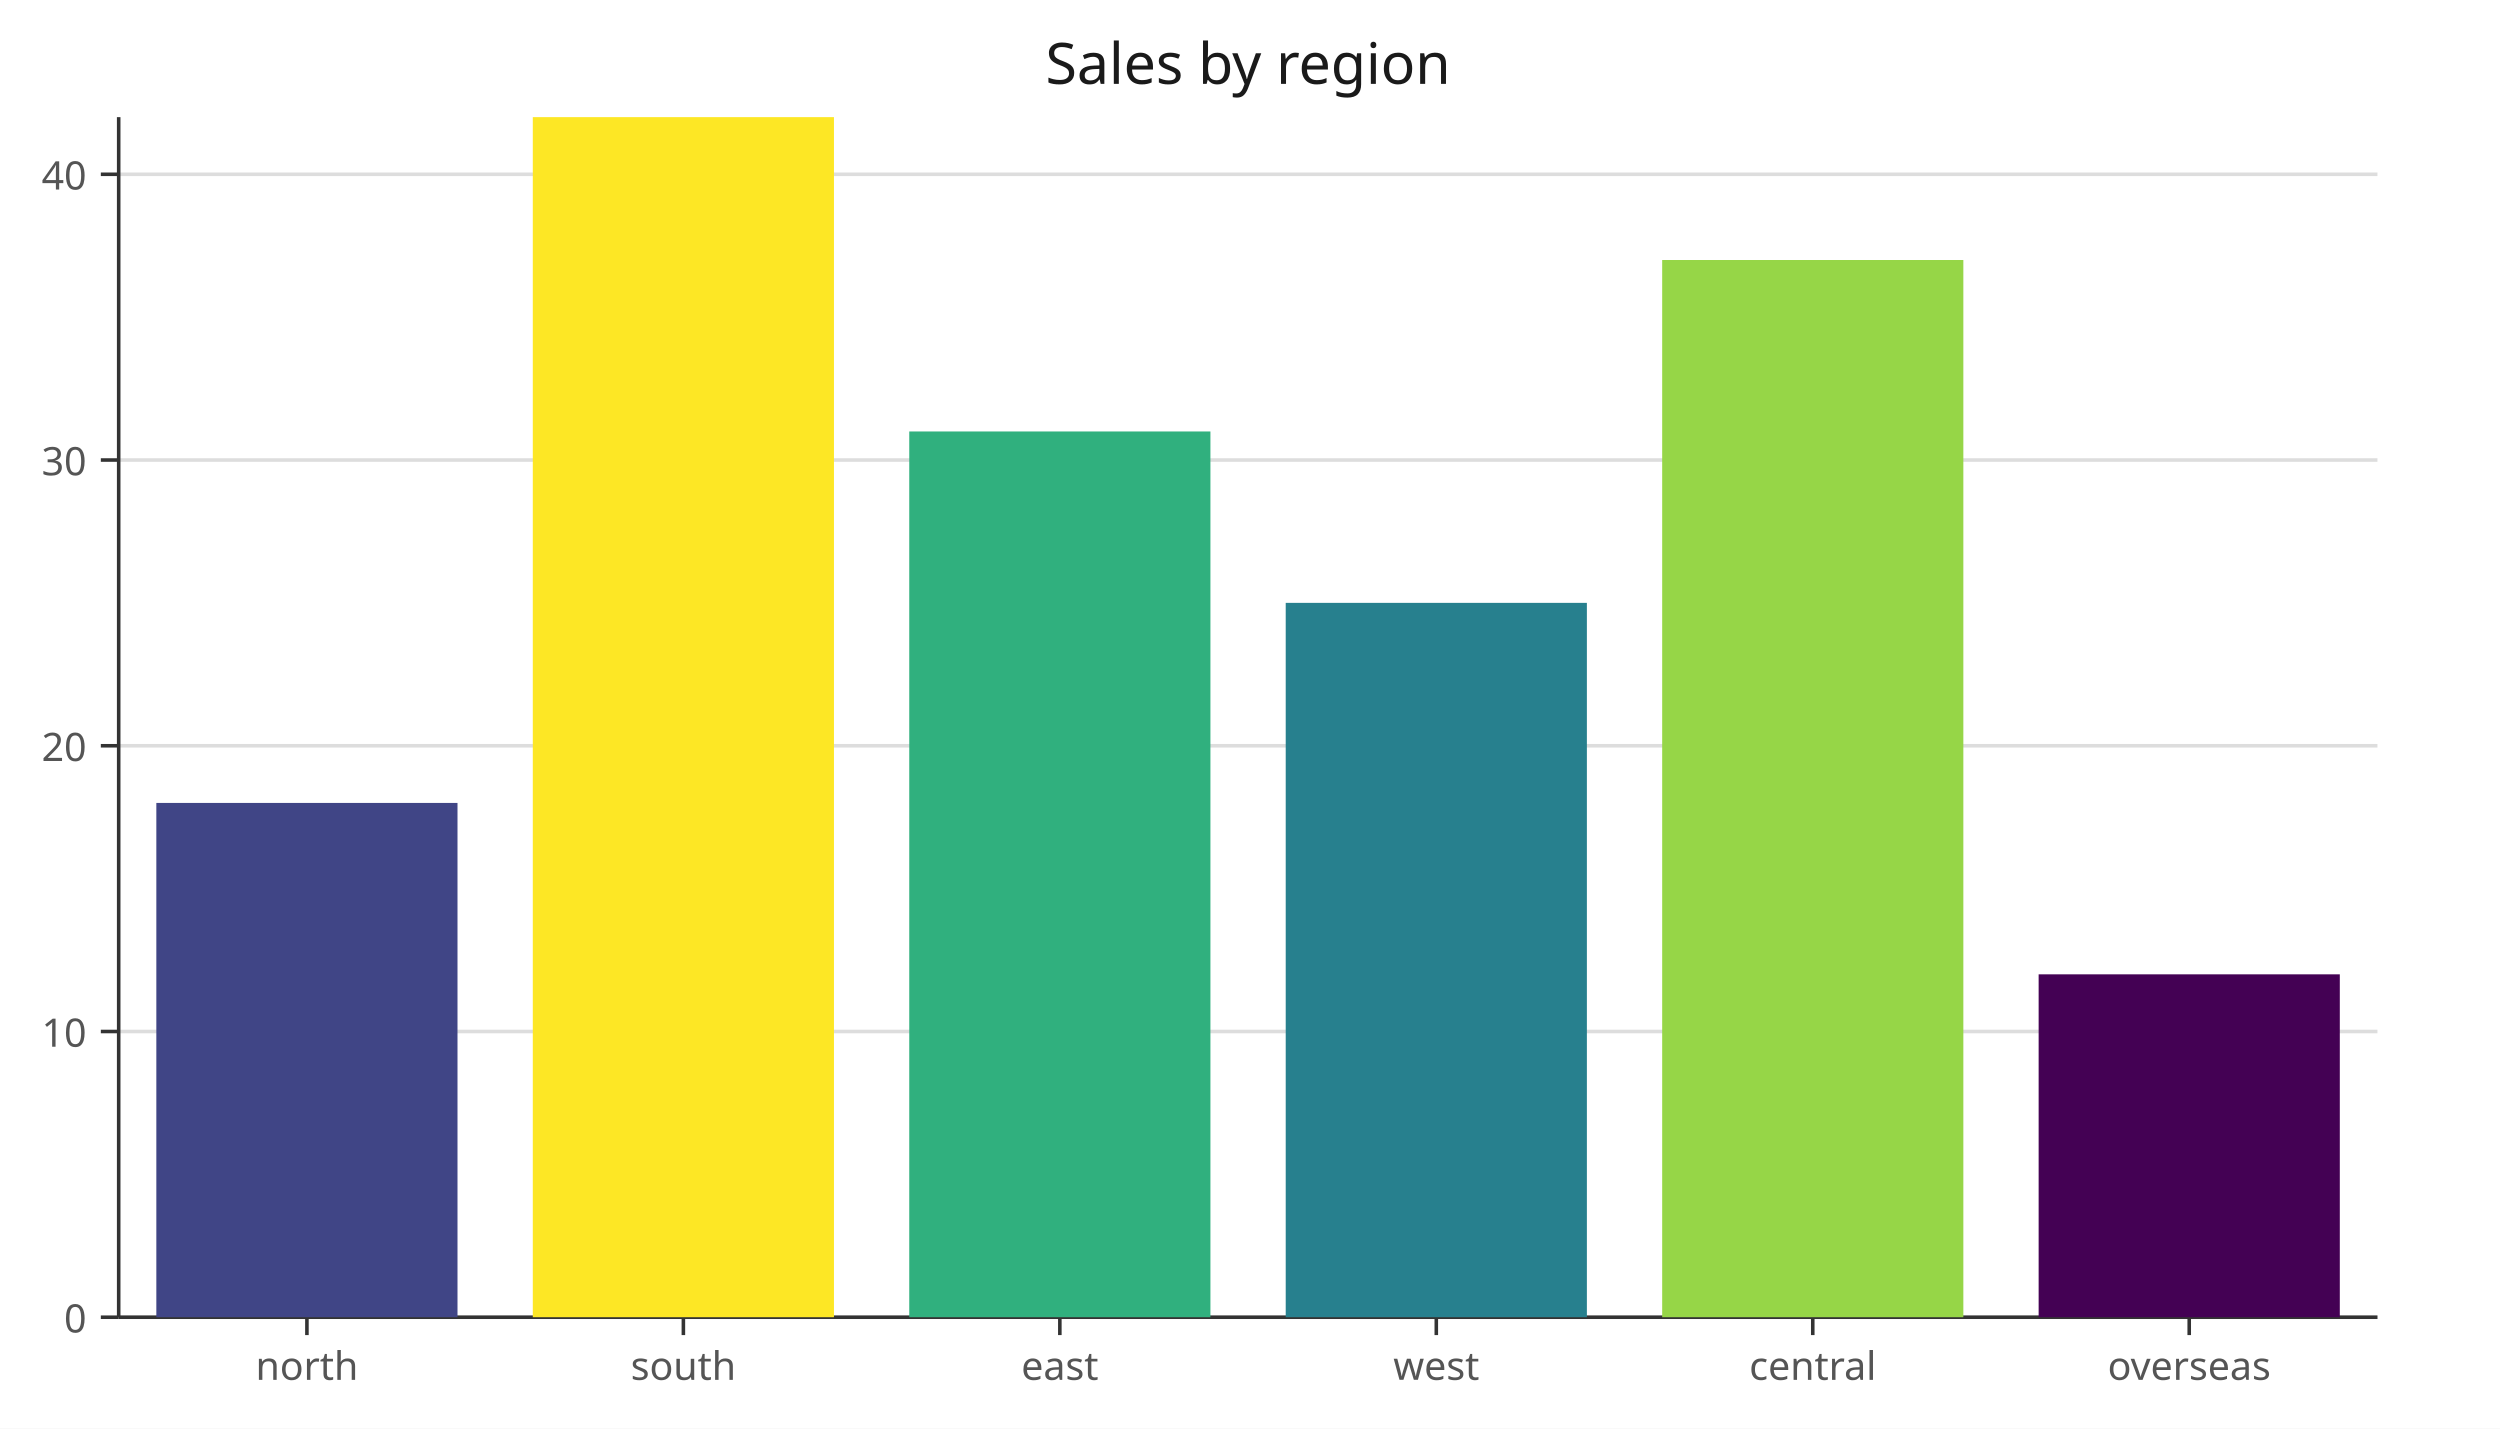
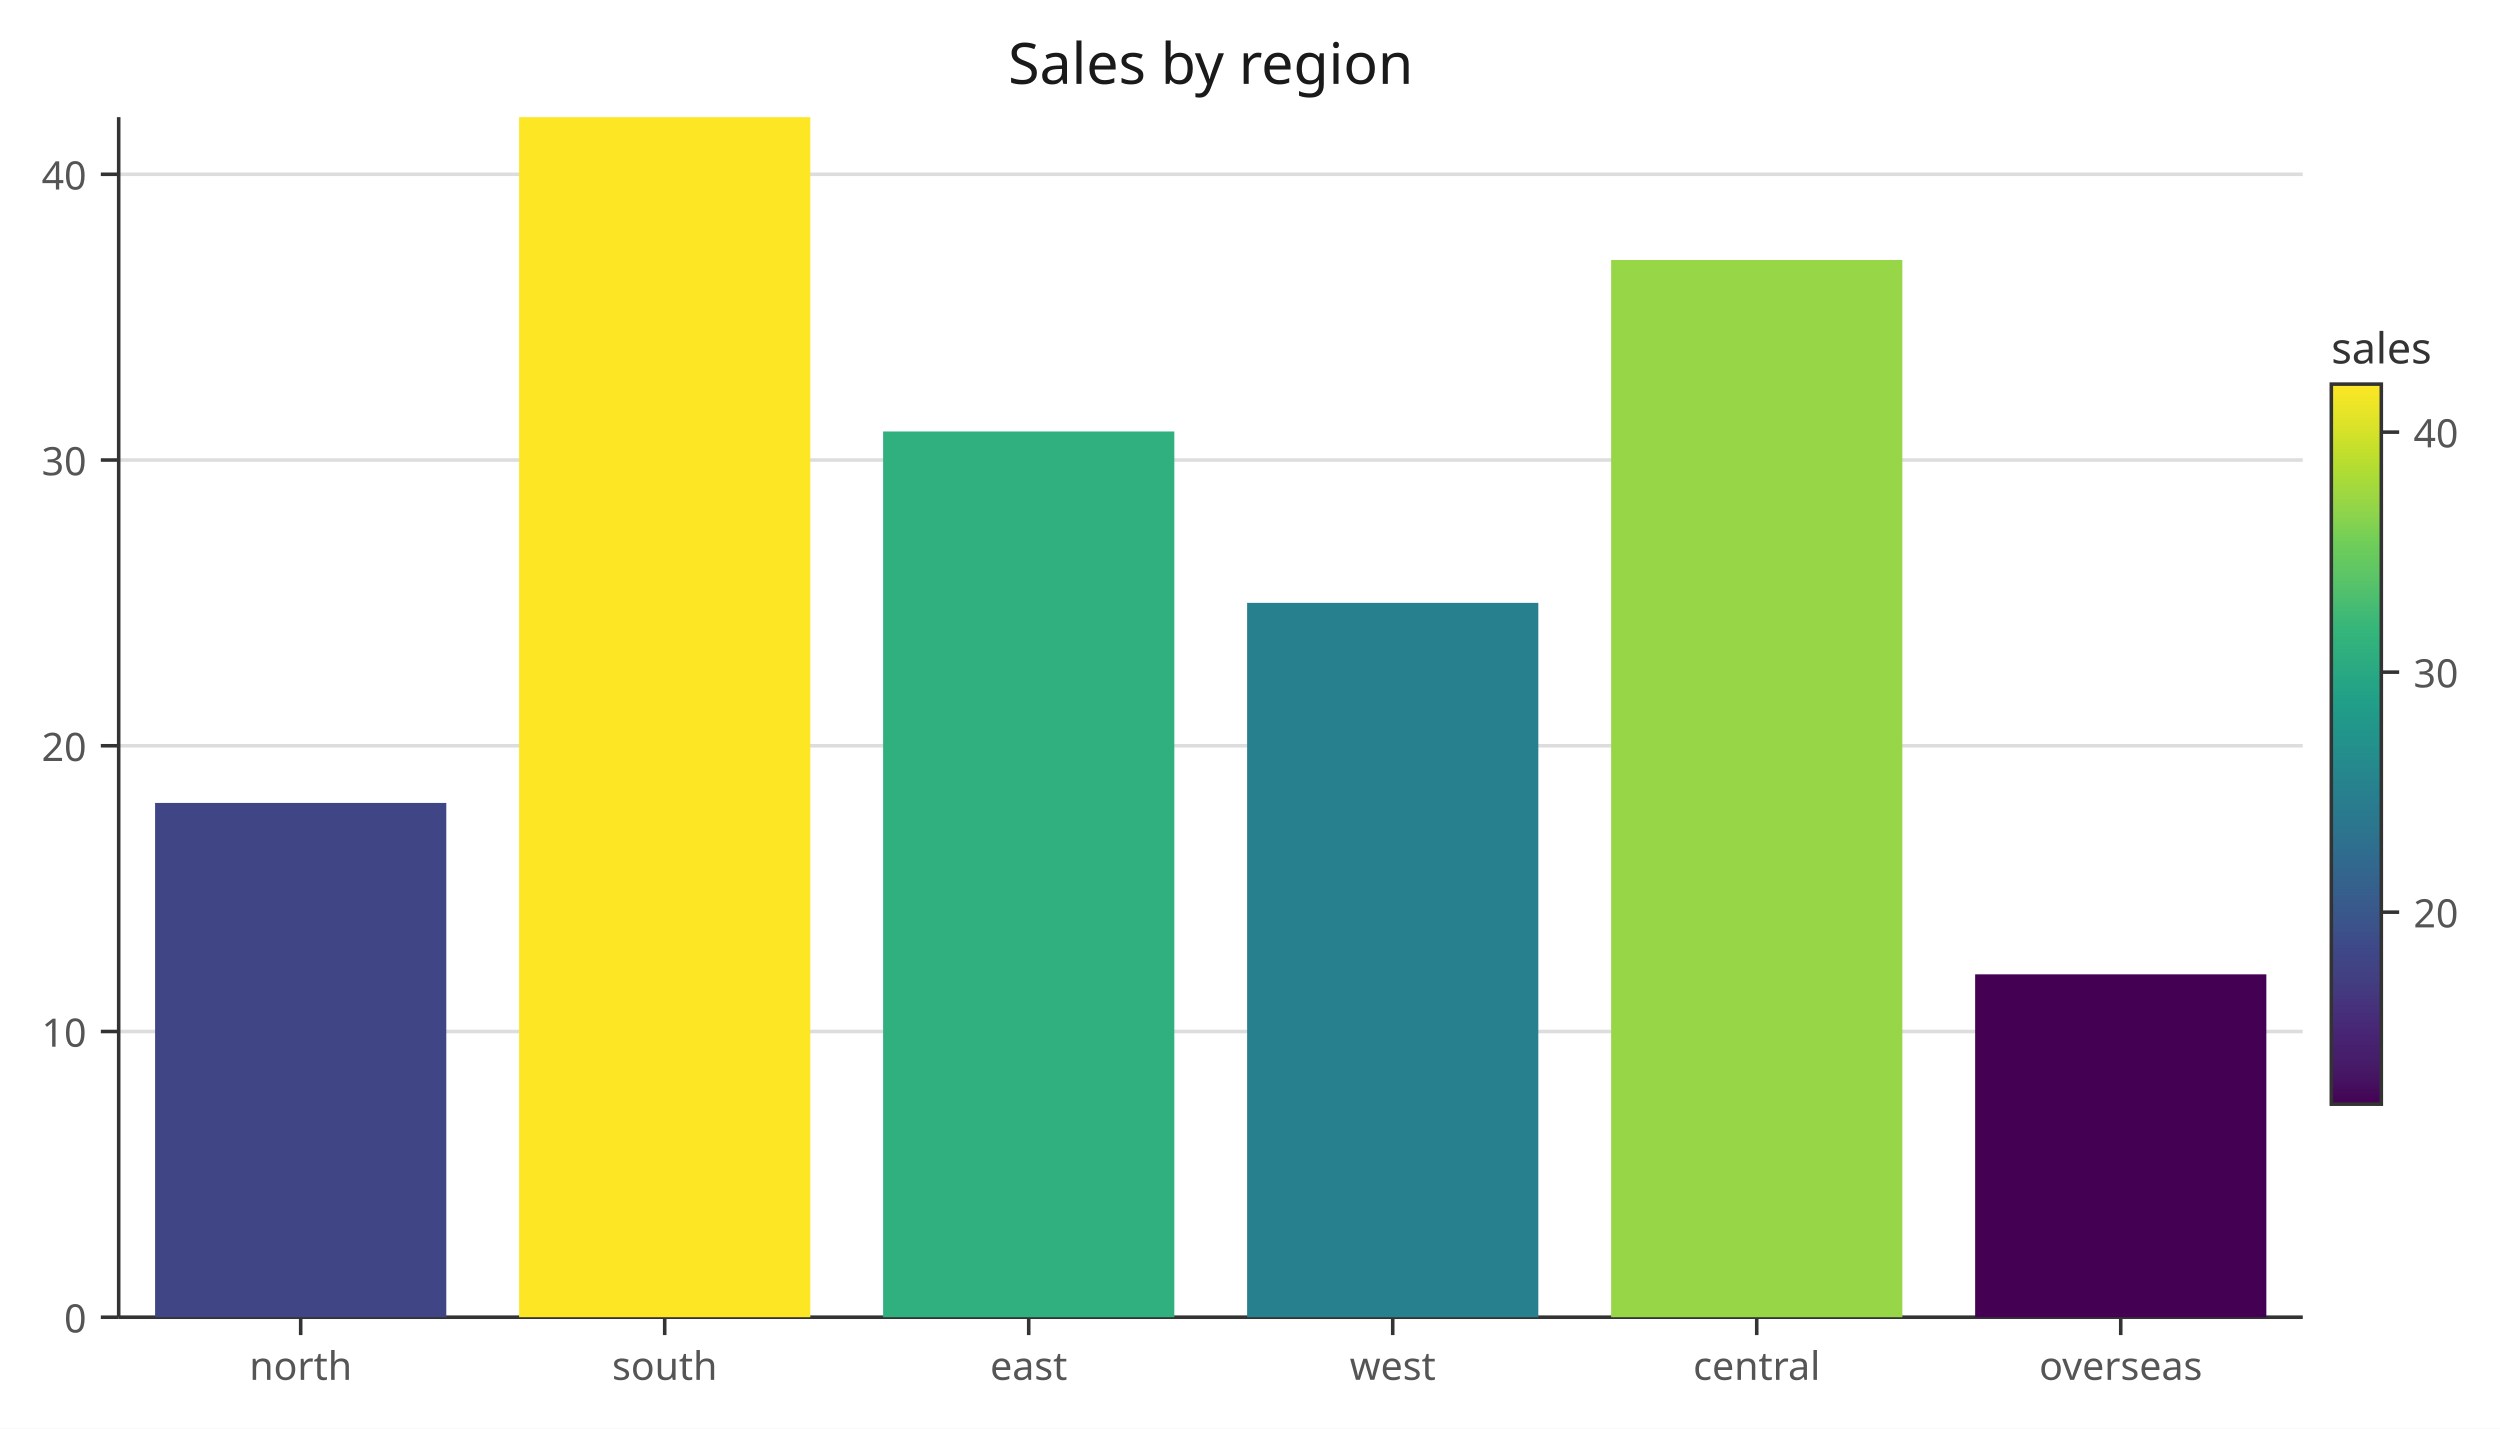
<svg xmlns="http://www.w3.org/2000/svg" width="700" height="400" viewBox="0 0 700 400">
  <defs>
    <clipPath id="c1">
-       <path d="M33.232,32.8 L665.687,32.8 L665.687,368.825 L33.232,368.825 Z" />
+       <path d="M33.232,32.8 L644.768,32.8 L644.768,368.825 L33.232,368.825 Z" />
    </clipPath>
+     <linearGradient id="g2" gradientUnits="userSpaceOnUse" x1="652.768" y1="309.17" x2="652.768" y2="107.555">
+       <stop offset="0" stop-color="#440154" />
+       <stop offset="0.031" stop-color="#451260" />
+       <stop offset="0.062" stop-color="#461d6a" />
+       <stop offset="0.094" stop-color="#472473" />
+       <stop offset="0.125" stop-color="#472e7a" />
+       <stop offset="0.156" stop-color="#44397f" />
+       <stop offset="0.188" stop-color="#414284" />
+       <stop offset="0.219" stop-color="#3e4989" />
+       <stop offset="0.25" stop-color="#3b538a" />
+       <stop offset="0.281" stop-color="#385b8c" />
+       <stop offset="0.312" stop-color="#34638d" />
+       <stop offset="0.344" stop-color="#306b8e" />
+       <stop offset="0.375" stop-color="#2d738e" />
+       <stop offset="0.406" stop-color="#2a7a8e" />
+       <stop offset="0.438" stop-color="#27818e" />
+       <stop offset="0.469" stop-color="#25898d" />
+       <stop offset="0.5" stop-color="#23918c" />
+       <stop offset="0.531" stop-color="#21988a" />
+       <stop offset="0.562" stop-color="#21a088" />
+       <stop offset="0.594" stop-color="#28a784" />
+       <stop offset="0.625" stop-color="#2eae7f" />
+       <stop offset="0.656" stop-color="#33b57b" />
+       <stop offset="0.688" stop-color="#44bb74" />
+       <stop offset="0.719" stop-color="#55c26b" />
+       <stop offset="0.75" stop-color="#63c862" />
+       <stop offset="0.781" stop-color="#70ce58" />
+       <stop offset="0.812" stop-color="#88d34e" />
+       <stop offset="0.844" stop-color="#9cd743" />
+       <stop offset="0.875" stop-color="#addc34" />
+       <stop offset="0.906" stop-color="#c2df2b" />
+       <stop offset="0.938" stop-color="#d8e229" />
+       <stop offset="0.969" stop-color="#ebe527" />
+       <stop offset="1" stop-color="#fde725" />
+     </linearGradient>
  </defs>
  <path d="M0,0 L700,0 L700,400 L0,400 Z" fill="#ffffff" />
-   <polyline fill="none" points="33.232,368.825 665.687,368.825" stroke="#dddddd" />
-   <polyline fill="none" points="33.232,288.819 665.687,288.819" stroke="#dddddd" />
-   <polyline fill="none" points="33.232,208.813 665.687,208.813" stroke="#dddddd" />
-   <polyline fill="none" points="33.232,128.807 665.687,128.807" stroke="#dddddd" />
-   <polyline fill="none" points="33.232,48.801 665.687,48.801" stroke="#dddddd" />
-   <polyline fill="none" points="33.232,368.825 665.687,368.825" stroke="#333333" />
+   <polyline fill="none" points="33.232,368.825 644.768,368.825" stroke="#dddddd" />
+   <polyline fill="none" points="33.232,288.819 644.768,288.819" stroke="#dddddd" />
+   <polyline fill="none" points="33.232,208.813 644.768,208.813" stroke="#dddddd" />
+   <polyline fill="none" points="33.232,128.807 644.768,128.807" stroke="#dddddd" />
+   <polyline fill="none" points="33.232,48.801 644.768,48.801" stroke="#dddddd" />
+   <polyline fill="none" points="33.232,368.825 644.768,368.825" stroke="#333333" />
  <polyline fill="none" points="33.232,32.8 33.232,368.825" stroke="#333333" />
-   <polyline fill="none" points="85.937,368.825 85.937,373.825" stroke="#333333" />
-   <text x="85.937" y="377.825" font-family="sans-serif" font-size="11" text-anchor="middle" dominant-baseline="hanging" fill="#555555">north</text>
-   <polyline fill="none" points="191.346,368.825 191.346,373.825" stroke="#333333" />
-   <text x="191.346" y="377.825" font-family="sans-serif" font-size="11" text-anchor="middle" dominant-baseline="hanging" fill="#555555">south</text>
-   <polyline fill="none" points="296.755,368.825 296.755,373.825" stroke="#333333" />
-   <text x="296.755" y="377.825" font-family="sans-serif" font-size="11" text-anchor="middle" dominant-baseline="hanging" fill="#555555">east</text>
-   <polyline fill="none" points="402.164,368.825 402.164,373.825" stroke="#333333" />
-   <text x="402.164" y="377.825" font-family="sans-serif" font-size="11" text-anchor="middle" dominant-baseline="hanging" fill="#555555">west</text>
-   <polyline fill="none" points="507.573,368.825 507.573,373.825" stroke="#333333" />
-   <text x="507.573" y="377.825" font-family="sans-serif" font-size="11" text-anchor="middle" dominant-baseline="hanging" fill="#555555">central</text>
-   <polyline fill="none" points="612.982,368.825 612.982,373.825" stroke="#333333" />
-   <text x="612.982" y="377.825" font-family="sans-serif" font-size="11" text-anchor="middle" dominant-baseline="hanging" fill="#555555">overseas</text>
+   <polyline fill="none" points="84.193,368.825 84.193,373.825" stroke="#333333" />
+   <text x="84.193" y="377.825" font-family="sans-serif" font-size="11" text-anchor="middle" dominant-baseline="hanging" fill="#555555">north</text>
+   <polyline fill="none" points="186.116,368.825 186.116,373.825" stroke="#333333" />
+   <text x="186.116" y="377.825" font-family="sans-serif" font-size="11" text-anchor="middle" dominant-baseline="hanging" fill="#555555">south</text>
+   <polyline fill="none" points="288.039,368.825 288.039,373.825" stroke="#333333" />
+   <text x="288.039" y="377.825" font-family="sans-serif" font-size="11" text-anchor="middle" dominant-baseline="hanging" fill="#555555">east</text>
+   <polyline fill="none" points="389.961,368.825 389.961,373.825" stroke="#333333" />
+   <text x="389.961" y="377.825" font-family="sans-serif" font-size="11" text-anchor="middle" dominant-baseline="hanging" fill="#555555">west</text>
+   <polyline fill="none" points="491.884,368.825 491.884,373.825" stroke="#333333" />
+   <text x="491.884" y="377.825" font-family="sans-serif" font-size="11" text-anchor="middle" dominant-baseline="hanging" fill="#555555">central</text>
+   <polyline fill="none" points="593.807,368.825 593.807,373.825" stroke="#333333" />
+   <text x="593.807" y="377.825" font-family="sans-serif" font-size="11" text-anchor="middle" dominant-baseline="hanging" fill="#555555">overseas</text>
  <polyline fill="none" points="28.232,368.825 33.232,368.825" stroke="#333333" />
  <text x="24.232" y="368.825" font-family="sans-serif" font-size="11" text-anchor="end" dominant-baseline="central" fill="#555555">0</text>
  <polyline fill="none" points="28.232,288.819 33.232,288.819" stroke="#333333" />
  <text x="24.232" y="288.819" font-family="sans-serif" font-size="11" text-anchor="end" dominant-baseline="central" fill="#555555">10</text>
  <polyline fill="none" points="28.232,208.813 33.232,208.813" stroke="#333333" />
  <text x="24.232" y="208.813" font-family="sans-serif" font-size="11" text-anchor="end" dominant-baseline="central" fill="#555555">20</text>
  <polyline fill="none" points="28.232,128.807 33.232,128.807" stroke="#333333" />
  <text x="24.232" y="128.807" font-family="sans-serif" font-size="11" text-anchor="end" dominant-baseline="central" fill="#555555">30</text>
  <polyline fill="none" points="28.232,48.801 33.232,48.801" stroke="#333333" />
  <text x="24.232" y="48.801" font-family="sans-serif" font-size="11" text-anchor="end" dominant-baseline="central" fill="#555555">40</text>
-   <text x="349.459" y="23.488" font-family="sans-serif" font-size="16" text-anchor="middle" fill="#1a1a1a">Sales by region</text>
+   <text x="339" y="23.488" font-family="sans-serif" font-size="16" text-anchor="middle" fill="#1a1a1a">Sales by region</text>
  <g clip-path="url(#c1)">
-     <path d="M43.773,224.814 L128.1,224.814 L128.1,368.825 L43.773,368.825 Z" fill="#404586" />
-     <path d="M149.182,32.8 L233.509,32.8 L233.509,368.825 L149.182,368.825 Z" fill="#fde725" />
-     <path d="M254.591,120.807 L338.918,120.807 L338.918,368.825 L254.591,368.825 Z" fill="#30b07e" />
-     <path d="M360,168.81 L444.327,168.81 L444.327,368.825 L360,368.825 Z" fill="#27808e" />
-     <path d="M465.409,72.803 L549.737,72.803 L549.737,368.825 L465.409,368.825 Z" fill="#96d647" />
-     <path d="M570.818,272.818 L655.146,272.818 L655.146,368.825 L570.818,368.825 Z" fill="#440154" />
+     <path d="M43.424,224.814 L124.962,224.814 L124.962,368.825 L43.424,368.825 Z" fill="#404586" />
+     <path d="M145.347,32.8 L226.885,32.8 L226.885,368.825 L145.347,368.825 Z" fill="#fde725" />
+     <path d="M247.27,120.807 L328.808,120.807 L328.808,368.825 L247.27,368.825 Z" fill="#30b07e" />
+     <path d="M349.192,168.81 L430.73,168.81 L430.73,368.825 L349.192,368.825 Z" fill="#27808e" />
+     <path d="M451.115,72.803 L532.653,72.803 L532.653,368.825 L451.115,368.825 Z" fill="#96d647" />
+     <path d="M553.038,272.818 L634.576,272.818 L634.576,368.825 L553.038,368.825 Z" fill="#440154" />
  </g>
+   <text x="652.768" y="92.455" font-family="sans-serif" font-size="12" dominant-baseline="hanging" fill="#333333">sales</text>
+   <path d="M652.768,107.555 L666.768,107.555 L666.768,309.17 L652.768,309.17 Z" fill="url(#g2)" />
+   <path fill="none" d="M652.768,107.555 L666.768,107.555 L666.768,309.17 L652.768,309.17 Z" stroke="#333333" />
+   <polyline fill="none" points="666.768,255.406 671.768,255.406" stroke="#333333" />
+   <text x="675.768" y="255.406" font-family="sans-serif" font-size="11" dominant-baseline="central" fill="#555555">20</text>
+   <polyline fill="none" points="666.768,188.201 671.768,188.201" stroke="#333333" />
+   <text x="675.768" y="188.201" font-family="sans-serif" font-size="11" dominant-baseline="central" fill="#555555">30</text>
+   <polyline fill="none" points="666.768,120.996 671.768,120.996" stroke="#333333" />
+   <text x="675.768" y="120.996" font-family="sans-serif" font-size="11" dominant-baseline="central" fill="#555555">40</text>
</svg>
